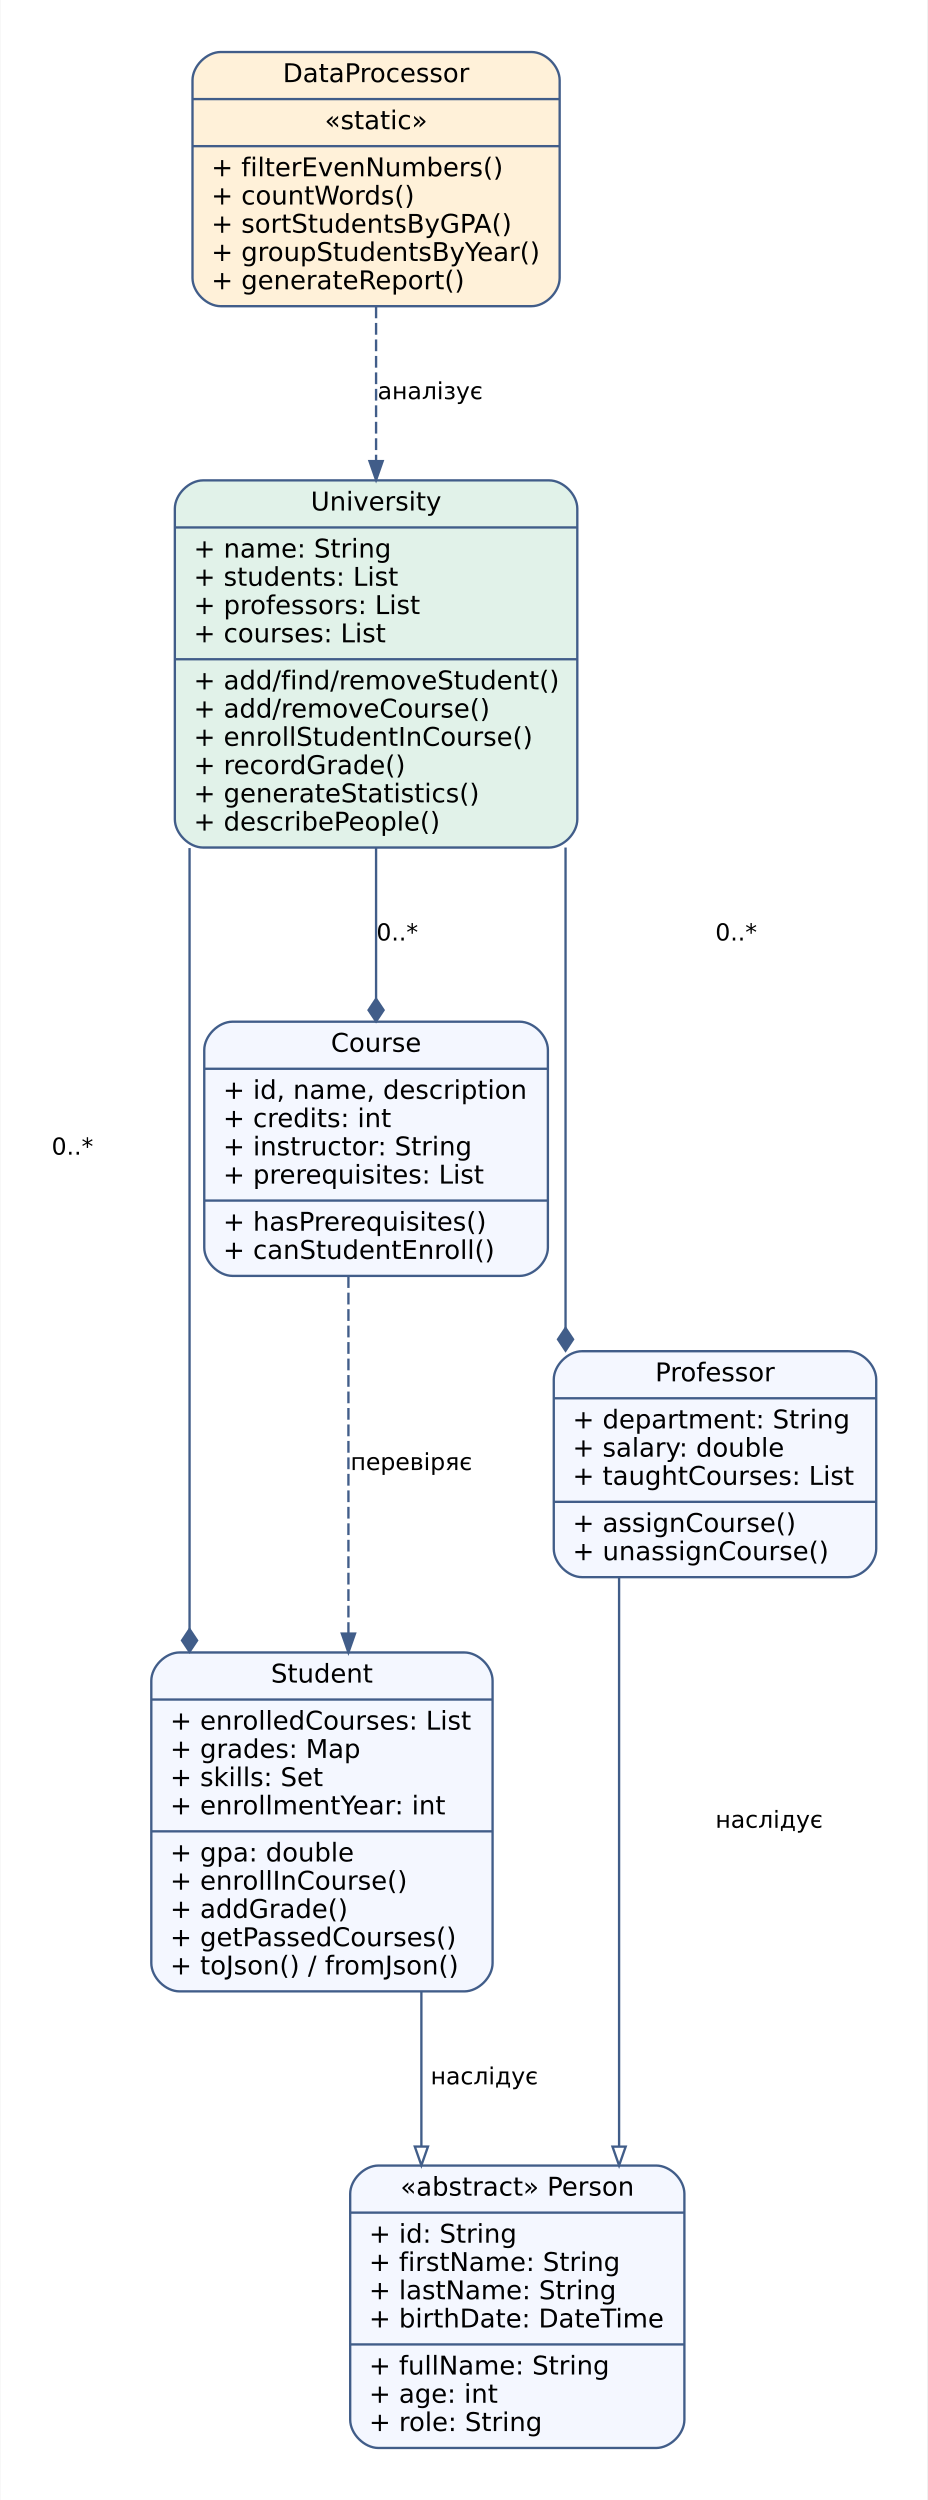
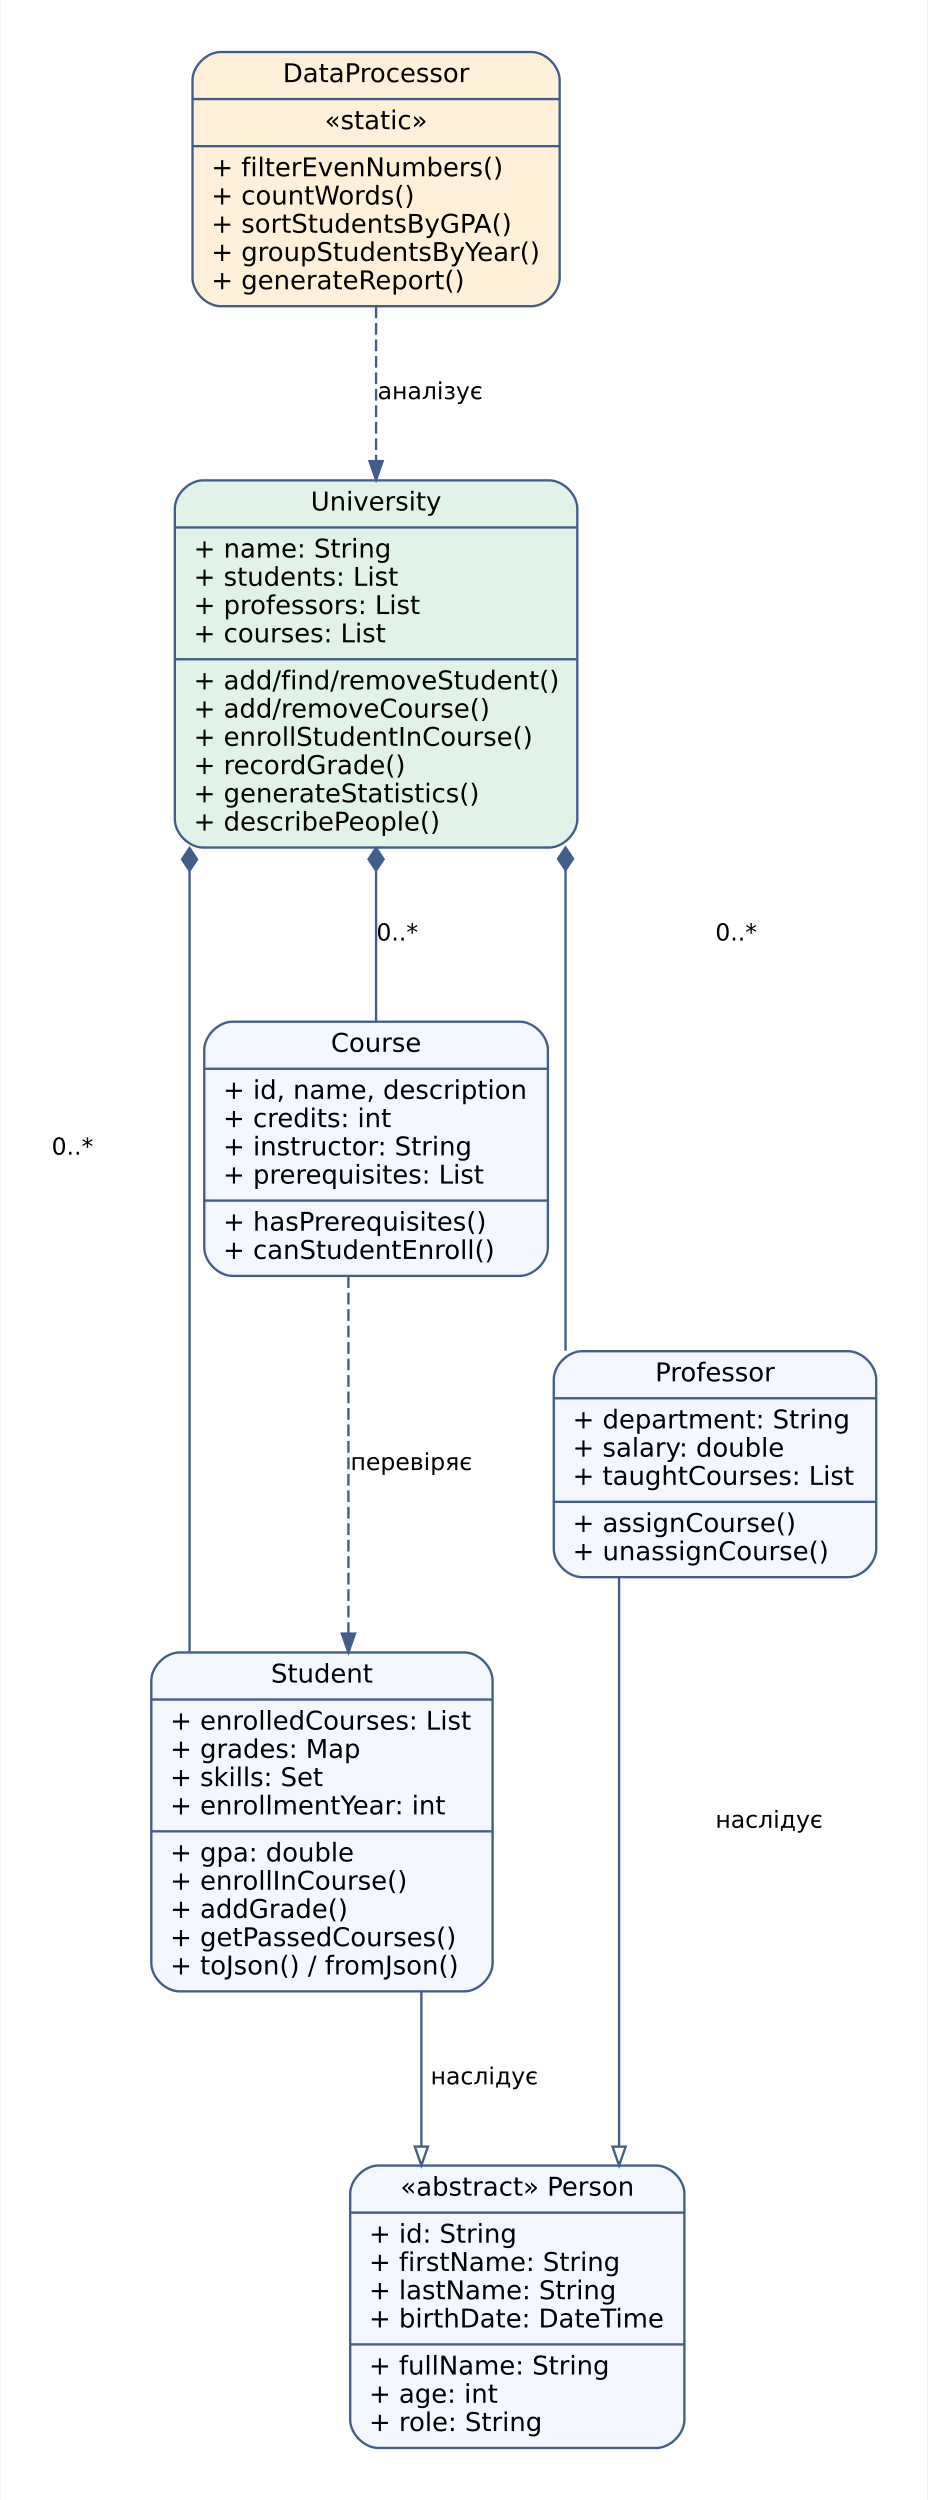
<svg xmlns="http://www.w3.org/2000/svg" width="394pt" height="1062pt" viewBox="0.00 0.00 393.70 1062.20">
  <g id="graph0" class="graph" transform="scale(1 1) rotate(0) translate(21.6 1040.6)">
    <polygon fill="white" stroke="transparent" points="-21.6,21.6 -21.6,-1040.6 372.1,-1040.6 372.1,21.6 -21.6,21.6" />
    <g id="node1" class="node">
      <path fill="#f4f7ff" stroke="#415d89" d="M139,-0.5C139,-0.5 257,-0.5 257,-0.5 263,-0.5 269,-6.5 269,-12.5 269,-12.5 269,-108.5 269,-108.5 269,-114.5 263,-120.5 257,-120.5 257,-120.5 139,-120.5 139,-120.5 133,-120.5 127,-114.5 127,-108.5 127,-108.5 127,-12.5 127,-12.5 127,-6.5 133,-0.5 139,-0.5" />
      <text text-anchor="middle" x="198" y="-107.7" font-family="DejaVu Sans" font-size="11.00">«abstract» Person</text>
      <polyline fill="none" stroke="#415d89" points="127,-100.5 269,-100.5 " />
      <text text-anchor="start" x="135" y="-87.7" font-family="DejaVu Sans" font-size="11.00">+ id: String</text>
      <text text-anchor="start" x="135" y="-75.7" font-family="DejaVu Sans" font-size="11.00">+ firstName: String</text>
      <text text-anchor="start" x="135" y="-63.7" font-family="DejaVu Sans" font-size="11.00">+ lastName: String</text>
      <text text-anchor="start" x="135" y="-51.7" font-family="DejaVu Sans" font-size="11.00">+ birthDate: DateTime</text>
      <polyline fill="none" stroke="#415d89" points="127,-44.5 269,-44.5 " />
      <text text-anchor="start" x="135" y="-31.7" font-family="DejaVu Sans" font-size="11.00">+ fullName: String</text>
      <text text-anchor="start" x="135" y="-19.7" font-family="DejaVu Sans" font-size="11.00">+ age: int</text>
      <text text-anchor="start" x="135" y="-7.7" font-family="DejaVu Sans" font-size="11.00">+ role: String</text>
    </g>
    <g id="node2" class="node">
      <path fill="#f4f7ff" stroke="#415d89" d="M54.5,-194.5C54.5,-194.5 175.5,-194.5 175.5,-194.5 181.5,-194.5 187.5,-200.5 187.5,-206.5 187.5,-206.5 187.5,-326.5 187.5,-326.5 187.5,-332.5 181.5,-338.5 175.5,-338.5 175.5,-338.5 54.5,-338.5 54.5,-338.5 48.5,-338.5 42.5,-332.5 42.5,-326.5 42.5,-326.5 42.5,-206.5 42.5,-206.5 42.5,-200.5 48.5,-194.5 54.5,-194.5" />
      <text text-anchor="middle" x="115" y="-325.7" font-family="DejaVu Sans" font-size="11.00">Student</text>
      <polyline fill="none" stroke="#415d89" points="42.5,-318.5 187.5,-318.5 " />
      <text text-anchor="start" x="50.5" y="-305.7" font-family="DejaVu Sans" font-size="11.00">+ enrolledCourses: List</text>
      <text text-anchor="start" x="50.5" y="-293.7" font-family="DejaVu Sans" font-size="11.00">+ grades: Map</text>
      <text text-anchor="start" x="50.5" y="-281.7" font-family="DejaVu Sans" font-size="11.00">+ skills: Set</text>
      <text text-anchor="start" x="50.5" y="-269.7" font-family="DejaVu Sans" font-size="11.00">+ enrollmentYear: int</text>
      <polyline fill="none" stroke="#415d89" points="42.5,-262.5 187.5,-262.5 " />
      <text text-anchor="start" x="50.5" y="-249.7" font-family="DejaVu Sans" font-size="11.00">+ gpa: double</text>
      <text text-anchor="start" x="50.5" y="-237.7" font-family="DejaVu Sans" font-size="11.00">+ enrollInCourse()</text>
      <text text-anchor="start" x="50.5" y="-225.7" font-family="DejaVu Sans" font-size="11.00">+ addGrade()</text>
      <text text-anchor="start" x="50.5" y="-213.7" font-family="DejaVu Sans" font-size="11.00">+ getPassedCourses()</text>
      <text text-anchor="start" x="50.5" y="-201.7" font-family="DejaVu Sans" font-size="11.00">+ toJson() / fromJson()</text>
    </g>
    <g id="edge1" class="edge">
      <path fill="none" stroke="#415d89" d="M157.25,-194.45C157.25,-194.45 157.25,-128.57 157.25,-128.57" />
      <polygon fill="none" stroke="#415d89" points="160.05,-128.57 157.25,-120.57 154.45,-128.57 160.05,-128.57" />
      <text text-anchor="middle" x="184" y="-155" font-family="DejaVu Sans" font-size="10.00">наслідує</text>
    </g>
    <g id="node3" class="node">
      <path fill="#f4f7ff" stroke="#415d89" d="M225.5,-370.5C225.5,-370.5 338.5,-370.5 338.5,-370.5 344.5,-370.5 350.5,-376.5 350.5,-382.5 350.5,-382.5 350.5,-454.5 350.5,-454.5 350.5,-460.5 344.5,-466.5 338.5,-466.5 338.5,-466.5 225.5,-466.5 225.5,-466.5 219.5,-466.5 213.5,-460.5 213.5,-454.5 213.5,-454.5 213.5,-382.5 213.5,-382.5 213.5,-376.5 219.5,-370.5 225.5,-370.5" />
      <text text-anchor="middle" x="282" y="-453.7" font-family="DejaVu Sans" font-size="11.00">Professor</text>
      <polyline fill="none" stroke="#415d89" points="213.5,-446.5 350.5,-446.5 " />
      <text text-anchor="start" x="221.5" y="-433.7" font-family="DejaVu Sans" font-size="11.00">+ department: String</text>
      <text text-anchor="start" x="221.5" y="-421.7" font-family="DejaVu Sans" font-size="11.00">+ salary: double</text>
      <text text-anchor="start" x="221.5" y="-409.7" font-family="DejaVu Sans" font-size="11.00">+ taughtCourses: List</text>
      <polyline fill="none" stroke="#415d89" points="213.5,-402.5 350.5,-402.5 " />
      <text text-anchor="start" x="221.5" y="-389.7" font-family="DejaVu Sans" font-size="11.00">+ assignCourse()</text>
      <text text-anchor="start" x="221.5" y="-377.7" font-family="DejaVu Sans" font-size="11.00">+ unassignCourse()</text>
    </g>
    <g id="edge2" class="edge">
      <path fill="none" stroke="#415d89" d="M241.25,-370.22C241.25,-370.22 241.25,-128.53 241.25,-128.53" />
      <polygon fill="none" stroke="#415d89" points="244.05,-128.53 241.25,-120.53 238.45,-128.53 244.05,-128.53" />
      <text text-anchor="middle" x="305" y="-264" font-family="DejaVu Sans" font-size="10.00">наслідує</text>
    </g>
    <g id="node4" class="node">
      <path fill="#f4f7ff" stroke="#415d89" d="M77,-498.5C77,-498.5 199,-498.5 199,-498.5 205,-498.5 211,-504.5 211,-510.5 211,-510.5 211,-594.5 211,-594.5 211,-600.5 205,-606.5 199,-606.5 199,-606.5 77,-606.5 77,-606.5 71,-606.5 65,-600.5 65,-594.5 65,-594.5 65,-510.5 65,-510.5 65,-504.5 71,-498.5 77,-498.5" />
      <text text-anchor="middle" x="138" y="-593.7" font-family="DejaVu Sans" font-size="11.00">Course</text>
      <polyline fill="none" stroke="#415d89" points="65,-586.5 211,-586.5 " />
      <text text-anchor="start" x="73" y="-573.7" font-family="DejaVu Sans" font-size="11.00">+ id, name, description</text>
      <text text-anchor="start" x="73" y="-561.7" font-family="DejaVu Sans" font-size="11.00">+ credits: int</text>
      <text text-anchor="start" x="73" y="-549.7" font-family="DejaVu Sans" font-size="11.00">+ instructor: String</text>
      <text text-anchor="start" x="73" y="-537.7" font-family="DejaVu Sans" font-size="11.00">+ prerequisites: List</text>
      <polyline fill="none" stroke="#415d89" points="65,-530.5 211,-530.5 " />
      <text text-anchor="start" x="73" y="-517.7" font-family="DejaVu Sans" font-size="11.00">+ hasPrerequisites()</text>
      <text text-anchor="start" x="73" y="-505.7" font-family="DejaVu Sans" font-size="11.00">+ canStudentEnroll()</text>
    </g>
    <g id="edge6" class="edge">
      <path fill="none" stroke="#415d89" stroke-dasharray="5,2" d="M126.25,-498.37C126.25,-498.37 126.25,-346.52 126.25,-346.52" />
      <polygon fill="#415d89" stroke="#415d89" points="129.05,-346.52 126.25,-338.52 123.45,-346.52 129.05,-346.52" />
      <text text-anchor="middle" x="153" y="-416" font-family="DejaVu Sans" font-size="10.00">перевіряє</text>
    </g>
    <g id="node5" class="node">
      <path fill="#e1f2e9" stroke="#415d89" d="M64.5,-680.5C64.5,-680.5 211.5,-680.5 211.5,-680.5 217.5,-680.5 223.5,-686.5 223.5,-692.5 223.5,-692.5 223.5,-824.5 223.5,-824.5 223.5,-830.5 217.5,-836.5 211.5,-836.5 211.5,-836.5 64.5,-836.5 64.5,-836.5 58.5,-836.5 52.5,-830.5 52.5,-824.5 52.5,-824.5 52.5,-692.5 52.5,-692.5 52.5,-686.5 58.5,-680.5 64.5,-680.5" />
      <text text-anchor="middle" x="138" y="-823.7" font-family="DejaVu Sans" font-size="11.00">University</text>
      <polyline fill="none" stroke="#415d89" points="52.5,-816.5 223.5,-816.5 " />
      <text text-anchor="start" x="60.5" y="-803.7" font-family="DejaVu Sans" font-size="11.00">+ name: String</text>
      <text text-anchor="start" x="60.5" y="-791.7" font-family="DejaVu Sans" font-size="11.00">+ students: List</text>
      <text text-anchor="start" x="60.5" y="-779.7" font-family="DejaVu Sans" font-size="11.00">+ professors: List</text>
      <text text-anchor="start" x="60.5" y="-767.7" font-family="DejaVu Sans" font-size="11.00">+ courses: List</text>
      <polyline fill="none" stroke="#415d89" points="52.5,-760.5 223.5,-760.5 " />
      <text text-anchor="start" x="60.5" y="-747.7" font-family="DejaVu Sans" font-size="11.00">+ add/find/removeStudent()</text>
      <text text-anchor="start" x="60.5" y="-735.7" font-family="DejaVu Sans" font-size="11.00">+ add/removeCourse()</text>
      <text text-anchor="start" x="60.5" y="-723.7" font-family="DejaVu Sans" font-size="11.00">+ enrollStudentInCourse()</text>
      <text text-anchor="start" x="60.5" y="-711.7" font-family="DejaVu Sans" font-size="11.00">+ recordGrade()</text>
      <text text-anchor="start" x="60.5" y="-699.7" font-family="DejaVu Sans" font-size="11.00">+ generateStatistics()</text>
      <text text-anchor="start" x="60.5" y="-687.7" font-family="DejaVu Sans" font-size="11.00">+ describePeople()</text>
    </g>
    <g id="edge3" class="edge">
-       <path fill="none" stroke="#415d89" d="M58.75,-680.27C58.75,-680.27 58.75,-348.4 58.75,-348.4" />
-       <polygon fill="#415d89" stroke="#415d89" points="58.75,-348.4 55.55,-343.6 58.75,-338.8 61.95,-343.6 58.75,-348.4" />
+       <path fill="none" stroke="#415d89" d="M58.75,-670.67C58.75,-670.67 58.75,-338.8 58.75,-338.8" />
+       <polygon fill="#415d89" stroke="#415d89" points="58.75,-670.67 61.95,-675.47 58.75,-680.27 55.55,-675.47 58.75,-670.67" />
      <text text-anchor="middle" x="9" y="-550" font-family="DejaVu Sans" font-size="10.00">0..*</text>
    </g>
    <g id="edge5" class="edge">
-       <path fill="none" stroke="#415d89" d="M218.5,-680.5C218.5,-680.5 218.5,-476.34 218.5,-476.34" />
-       <polygon fill="#415d89" stroke="#415d89" points="218.5,-476.34 215.3,-471.54 218.5,-466.74 221.7,-471.54 218.5,-476.34" />
+       <path fill="none" stroke="#415d89" d="M218.5,-670.9C218.5,-670.9 218.5,-466.74 218.5,-466.74" />
+       <polygon fill="#415d89" stroke="#415d89" points="218.5,-670.9 221.7,-675.7 218.5,-680.5 215.3,-675.7 218.5,-670.9" />
      <text text-anchor="middle" x="291" y="-641" font-family="DejaVu Sans" font-size="10.00">0..*</text>
    </g>
    <g id="edge4" class="edge">
-       <path fill="none" stroke="#415d89" d="M138,-680.33C138,-680.33 138,-616.22 138,-616.22" />
-       <polygon fill="#415d89" stroke="#415d89" points="138,-616.22 134.8,-611.42 138,-606.62 141.2,-611.42 138,-616.22" />
+       <path fill="none" stroke="#415d89" d="M138,-670.73C138,-670.73 138,-606.62 138,-606.62" />
+       <polygon fill="#415d89" stroke="#415d89" points="138,-670.73 141.2,-675.53 138,-680.33 134.8,-675.53 138,-670.73" />
      <text text-anchor="middle" x="147" y="-641" font-family="DejaVu Sans" font-size="10.00">0..*</text>
    </g>
    <g id="node6" class="node">
      <path fill="#fff1d9" stroke="#415d89" d="M72,-910.5C72,-910.5 204,-910.5 204,-910.5 210,-910.5 216,-916.5 216,-922.5 216,-922.5 216,-1006.5 216,-1006.5 216,-1012.5 210,-1018.5 204,-1018.5 204,-1018.5 72,-1018.5 72,-1018.5 66,-1018.5 60,-1012.5 60,-1006.5 60,-1006.5 60,-922.5 60,-922.5 60,-916.5 66,-910.5 72,-910.5" />
      <text text-anchor="middle" x="138" y="-1005.7" font-family="DejaVu Sans" font-size="11.00">DataProcessor</text>
      <polyline fill="none" stroke="#415d89" points="60,-998.5 216,-998.5 " />
      <text text-anchor="middle" x="138" y="-985.7" font-family="DejaVu Sans" font-size="11.00">«static»</text>
      <polyline fill="none" stroke="#415d89" points="60,-978.5 216,-978.5 " />
      <text text-anchor="start" x="68" y="-965.7" font-family="DejaVu Sans" font-size="11.00">+ filterEvenNumbers()</text>
      <text text-anchor="start" x="68" y="-953.7" font-family="DejaVu Sans" font-size="11.00">+ countWords()</text>
      <text text-anchor="start" x="68" y="-941.7" font-family="DejaVu Sans" font-size="11.00">+ sortStudentsByGPA()</text>
      <text text-anchor="start" x="68" y="-929.7" font-family="DejaVu Sans" font-size="11.00">+ groupStudentsByYear()</text>
      <text text-anchor="start" x="68" y="-917.7" font-family="DejaVu Sans" font-size="11.00">+ generateReport()</text>
    </g>
    <g id="edge7" class="edge">
      <path fill="none" stroke="#415d89" stroke-dasharray="5,2" d="M138,-910.38C138,-910.38 138,-844.67 138,-844.67" />
      <polygon fill="#415d89" stroke="#415d89" points="140.8,-844.67 138,-836.67 135.2,-844.67 140.8,-844.67" />
      <text text-anchor="middle" x="161" y="-871" font-family="DejaVu Sans" font-size="10.00">аналізує</text>
    </g>
  </g>
</svg>
